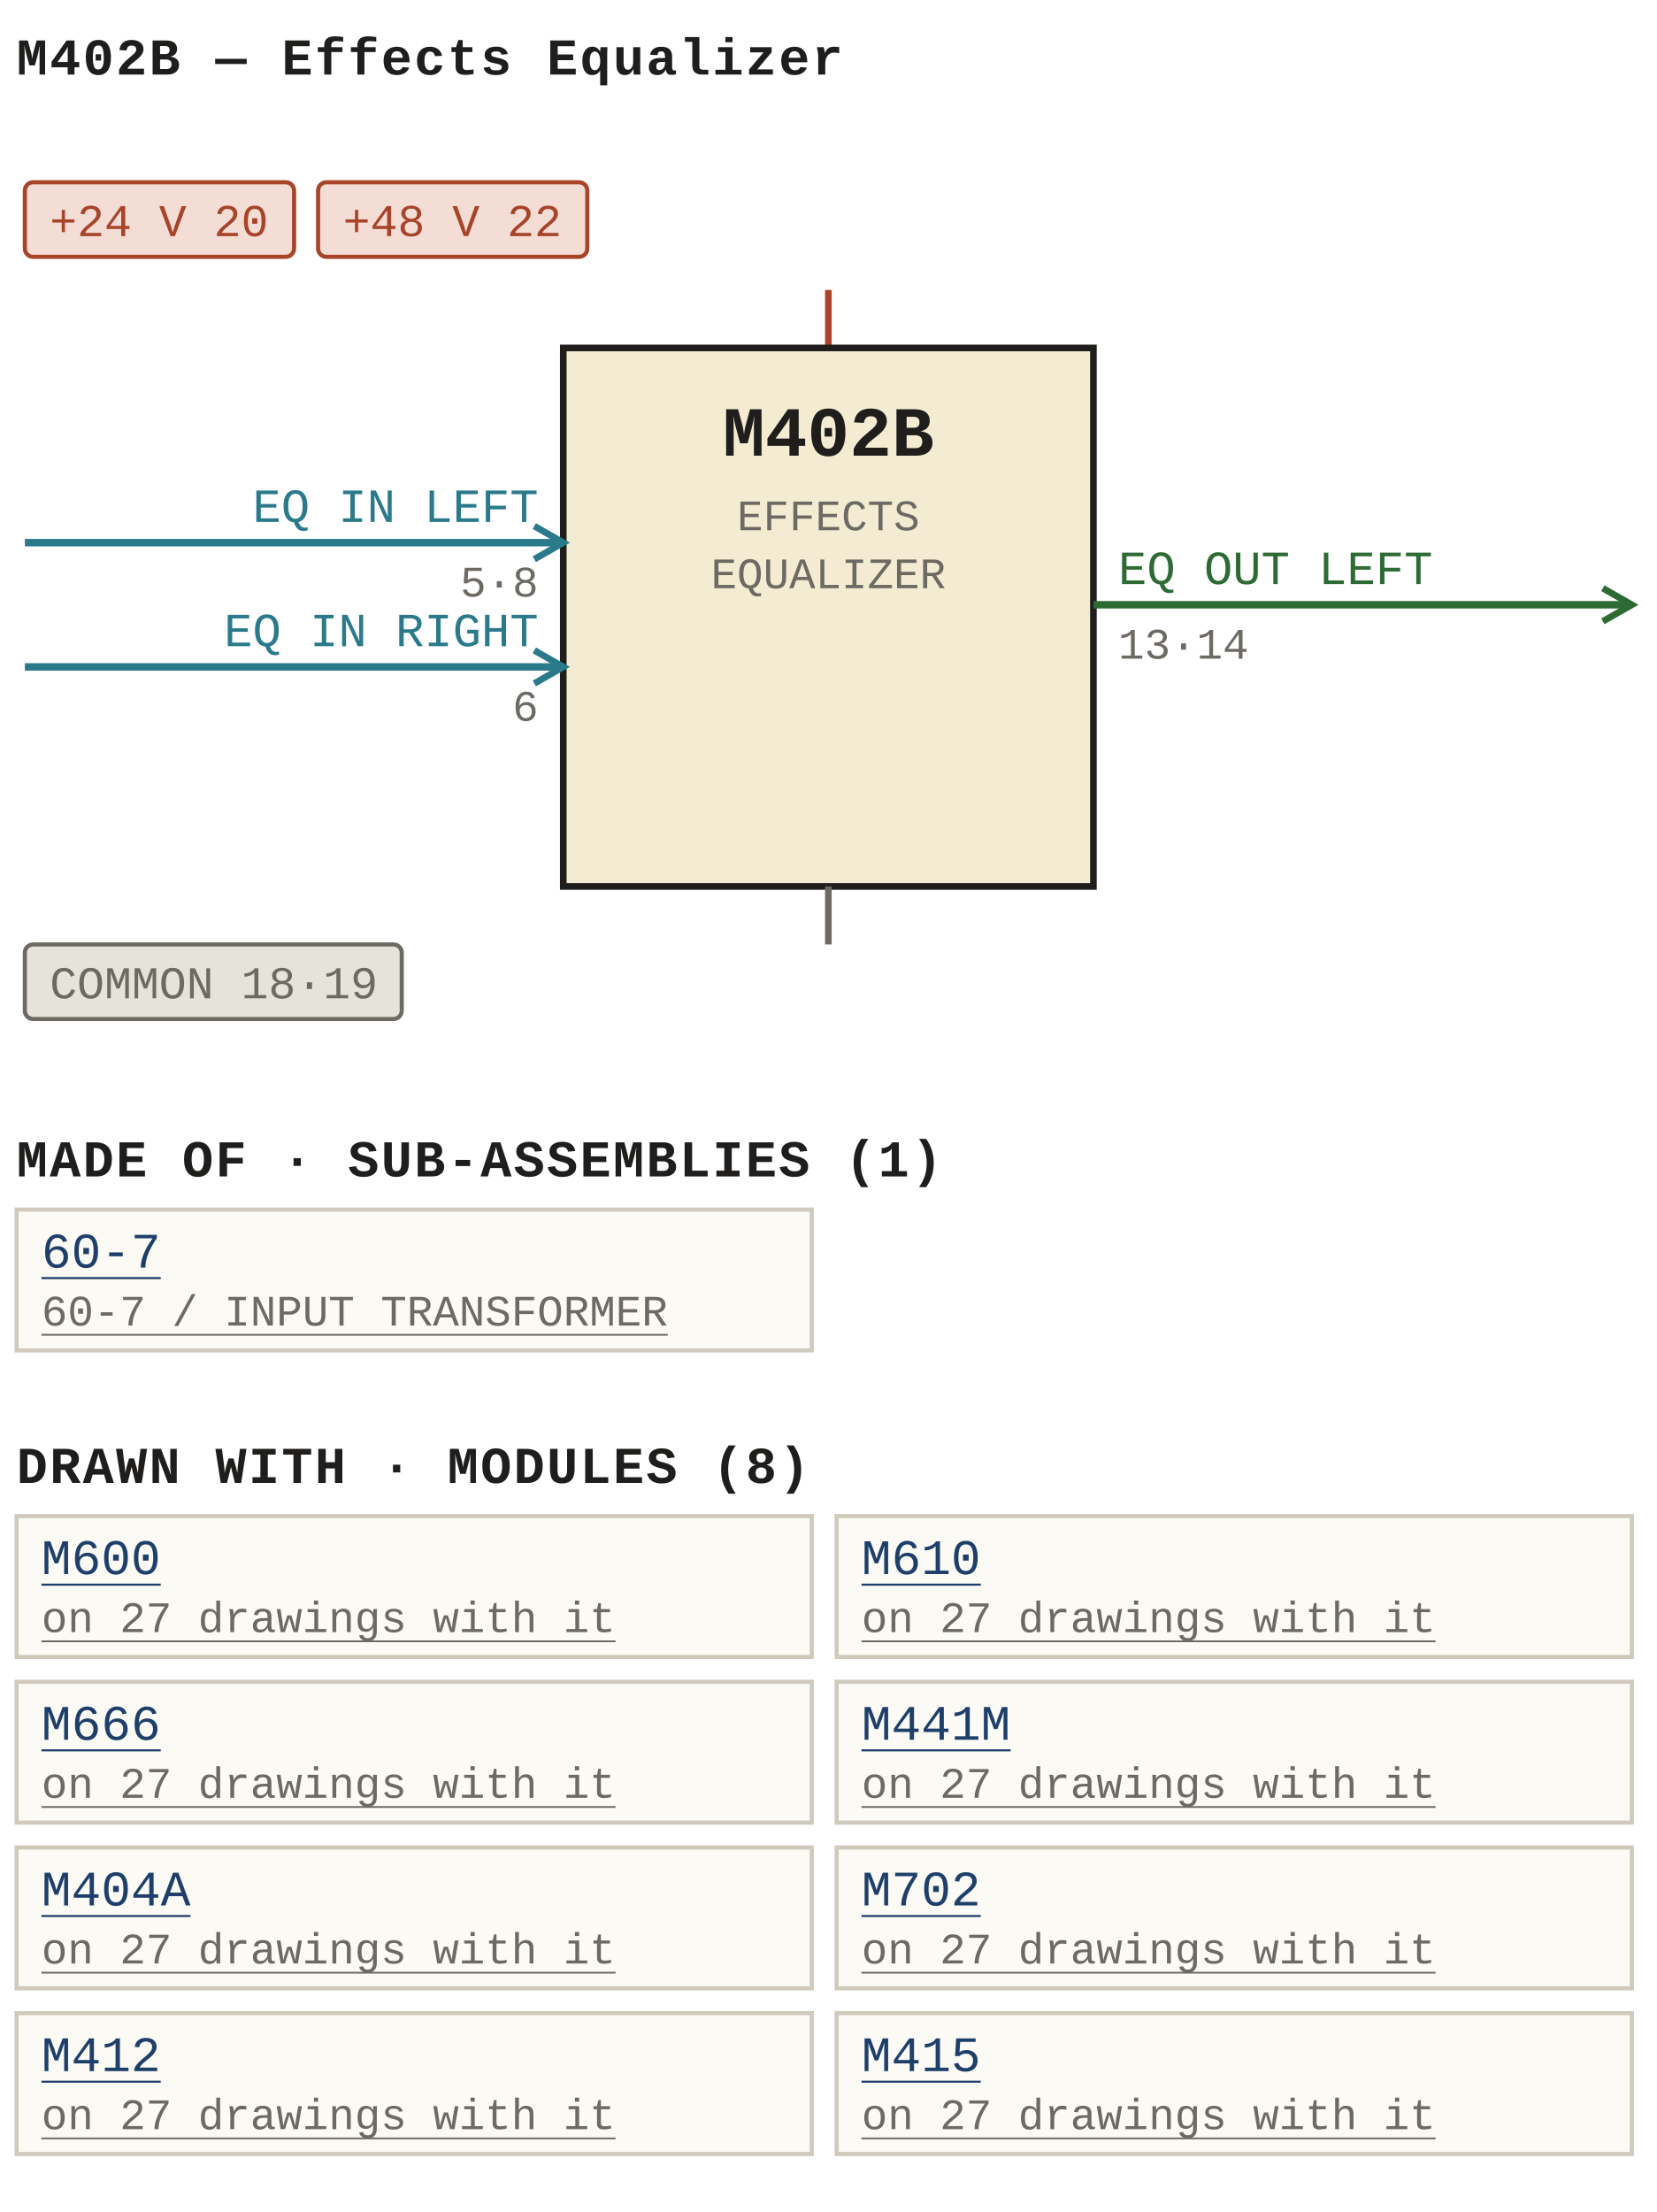
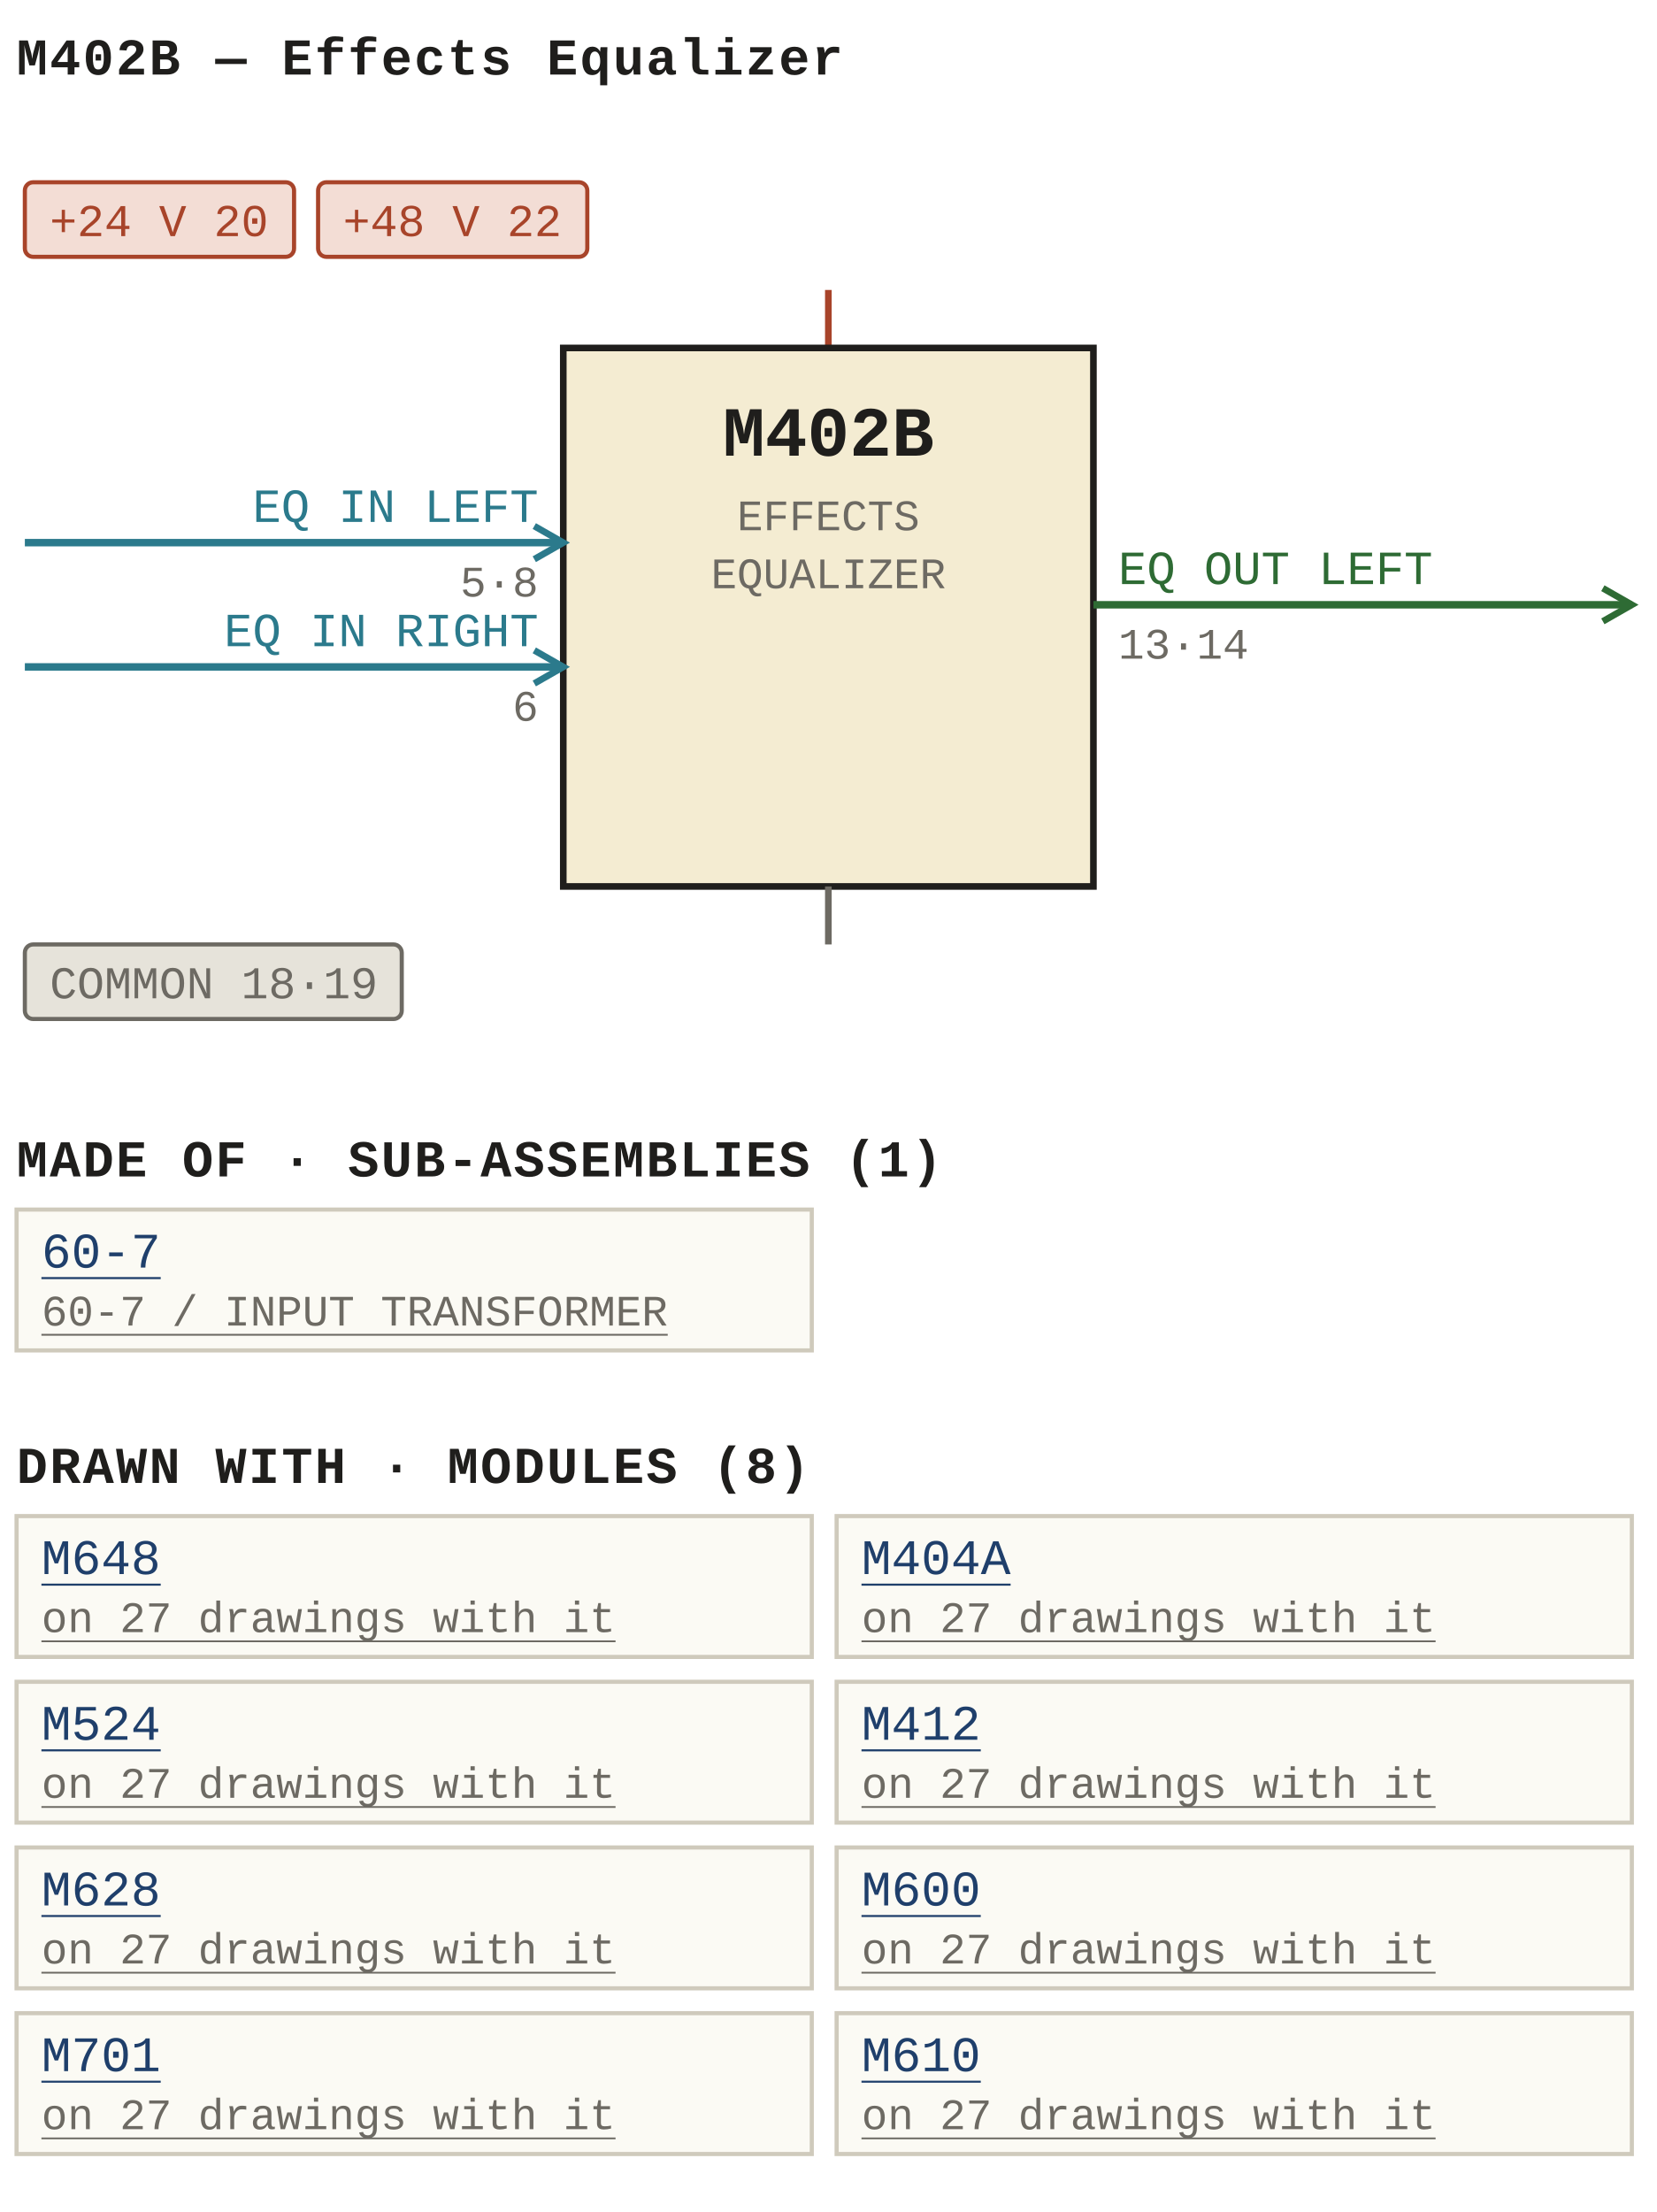
<svg xmlns="http://www.w3.org/2000/svg" class="wp" viewBox="0 0 400 534" width="400" height="534" role="img" aria-label="M402B connections" style="width:100%;max-width:500px;height:auto;background:#fbfaf4">
  <style>.wp text{font-family:"Courier Prime","Courier New",Courier,monospace;fill:#1f1e1c;font-size:12px} .wp .f{fill:#6d6a63;font-size:10.5px} .wp .h{font-size:12.5px;font-weight:700;letter-spacing:.04em} .wp .b{font-size:17px;font-weight:700} .wp a text{fill:#1f3f6b;text-decoration:underline} .wp a:hover rect{fill:#efe9d2}</style>
  <text x="4" y="18" class="h">M402B — Effects Equalizer</text>
  <rect x="6" y="44" width="65" height="18" rx="2" fill="#f3ddd5" stroke="#a8442a" />
  <text x="12" y="57" style="font-size:11px;fill:#a8442a">+24 V 20</text>
  <rect x="76.8" y="44" width="65" height="18" rx="2" fill="#f3ddd5" stroke="#a8442a" />
  <text x="82.8" y="57" style="font-size:11px;fill:#a8442a">+48 V 22</text>
  <line x1="200.0" y1="70" x2="200.0" y2="84" stroke="#a8442a" stroke-width="1.6" />
  <rect x="136" y="84" width="128" height="130" fill="#f4ecd2" stroke="#1f1e1c" stroke-width="1.6" />
  <text x="200.0" y="110" class="b" text-anchor="middle">M402B</text>
  <text x="200.0" y="128" class="f" text-anchor="middle">EFFECTS</text>
  <text x="200.0" y="142" class="f" text-anchor="middle">EQUALIZER</text>
  <line x1="6" y1="131" x2="136" y2="131" stroke="#2b7a8c" stroke-width="1.8" />
  <path d="M129,127 L136,131 L129,135" fill="none" stroke="#2b7a8c" stroke-width="1.6" />
  <text x="130" y="126" text-anchor="end" style="font-size:11.5px;fill:#2b7a8c">EQ IN LEFT</text>
  <text x="130" y="144" text-anchor="end" class="f">5·8</text>
  <line x1="6" y1="161" x2="136" y2="161" stroke="#2b7a8c" stroke-width="1.8" />
  <path d="M129,157 L136,161 L129,165" fill="none" stroke="#2b7a8c" stroke-width="1.6" />
  <text x="130" y="156" text-anchor="end" style="font-size:11.5px;fill:#2b7a8c">EQ IN RIGHT</text>
  <text x="130" y="174" text-anchor="end" class="f">6</text>
  <line x1="264" y1="146" x2="394" y2="146" stroke="#2e6b34" stroke-width="1.8" />
  <path d="M387,142 L394,146 L387,150" fill="none" stroke="#2e6b34" stroke-width="1.6" />
  <text x="270" y="141" text-anchor="start" style="font-size:11.5px;fill:#2e6b34">EQ OUT LEFT</text>
  <text x="270" y="159" text-anchor="start" class="f">13·14</text>
  <line x1="200.0" y1="214" x2="200.0" y2="228" stroke="#6d6a63" stroke-width="1.6" />
  <rect x="6" y="228" width="91" height="18" rx="2" fill="#e6e3da" stroke="#6d6a63" />
  <text x="12" y="241" style="font-size:11px;fill:#6d6a63">COMMON 18·19</text>
  <text x="4" y="284" class="h">MADE OF · SUB-ASSEMBLIES (1)</text>
  <a href="../../PAGES/Register-Input-transformers-60-n.html#60-7">
    <rect x="4" y="292" width="192" height="34" fill="#fbfaf4" stroke="#cfcabc" />
    <text x="10" y="306">60-7</text>
    <text x="10" y="320" class="f">60-7 / INPUT TRANSFORMER</text>
  </a>
  <text x="4" y="358" class="h">DRAWN WITH · MODULES (8)</text>
-   <a href="../../PAGES/M600.html">
+   <a href="../../PAGES/M648.html">
    <rect x="4" y="366" width="192" height="34" fill="#fbfaf4" stroke="#cfcabc" />
-     <text x="10" y="380">M600</text>
+     <text x="10" y="380">M648</text>
    <text x="10" y="394" class="f">on 27 drawings with it</text>
  </a>
-   <a href="../../PAGES/M610.html">
+   <a href="../../PAGES/M404A.html">
    <rect x="202" y="366" width="192" height="34" fill="#fbfaf4" stroke="#cfcabc" />
-     <text x="208" y="380">M610</text>
+     <text x="208" y="380">M404A</text>
    <text x="208" y="394" class="f">on 27 drawings with it</text>
  </a>
-   <a href="../../PAGES/M666.html">
+   <a href="../../PAGES/M524.html">
    <rect x="4" y="406" width="192" height="34" fill="#fbfaf4" stroke="#cfcabc" />
-     <text x="10" y="420">M666</text>
+     <text x="10" y="420">M524</text>
    <text x="10" y="434" class="f">on 27 drawings with it</text>
  </a>
-   <a href="../../PAGES/M441M.html">
+   <a href="../../PAGES/M412.html">
    <rect x="202" y="406" width="192" height="34" fill="#fbfaf4" stroke="#cfcabc" />
-     <text x="208" y="420">M441M</text>
+     <text x="208" y="420">M412</text>
    <text x="208" y="434" class="f">on 27 drawings with it</text>
  </a>
-   <a href="../../PAGES/M404A.html">
+   <a href="../../PAGES/M628.html">
    <rect x="4" y="446" width="192" height="34" fill="#fbfaf4" stroke="#cfcabc" />
-     <text x="10" y="460">M404A</text>
+     <text x="10" y="460">M628</text>
    <text x="10" y="474" class="f">on 27 drawings with it</text>
  </a>
-   <a href="../../PAGES/M702.html">
+   <a href="../../PAGES/M600.html">
    <rect x="202" y="446" width="192" height="34" fill="#fbfaf4" stroke="#cfcabc" />
-     <text x="208" y="460">M702</text>
+     <text x="208" y="460">M600</text>
    <text x="208" y="474" class="f">on 27 drawings with it</text>
  </a>
-   <a href="../../PAGES/M412.html">
+   <a href="../../PAGES/M701.html">
    <rect x="4" y="486" width="192" height="34" fill="#fbfaf4" stroke="#cfcabc" />
-     <text x="10" y="500">M412</text>
+     <text x="10" y="500">M701</text>
    <text x="10" y="514" class="f">on 27 drawings with it</text>
  </a>
-   <a href="../../PAGES/M415.html">
+   <a href="../../PAGES/M610.html">
    <rect x="202" y="486" width="192" height="34" fill="#fbfaf4" stroke="#cfcabc" />
-     <text x="208" y="500">M415</text>
+     <text x="208" y="500">M610</text>
    <text x="208" y="514" class="f">on 27 drawings with it</text>
  </a>
</svg>
